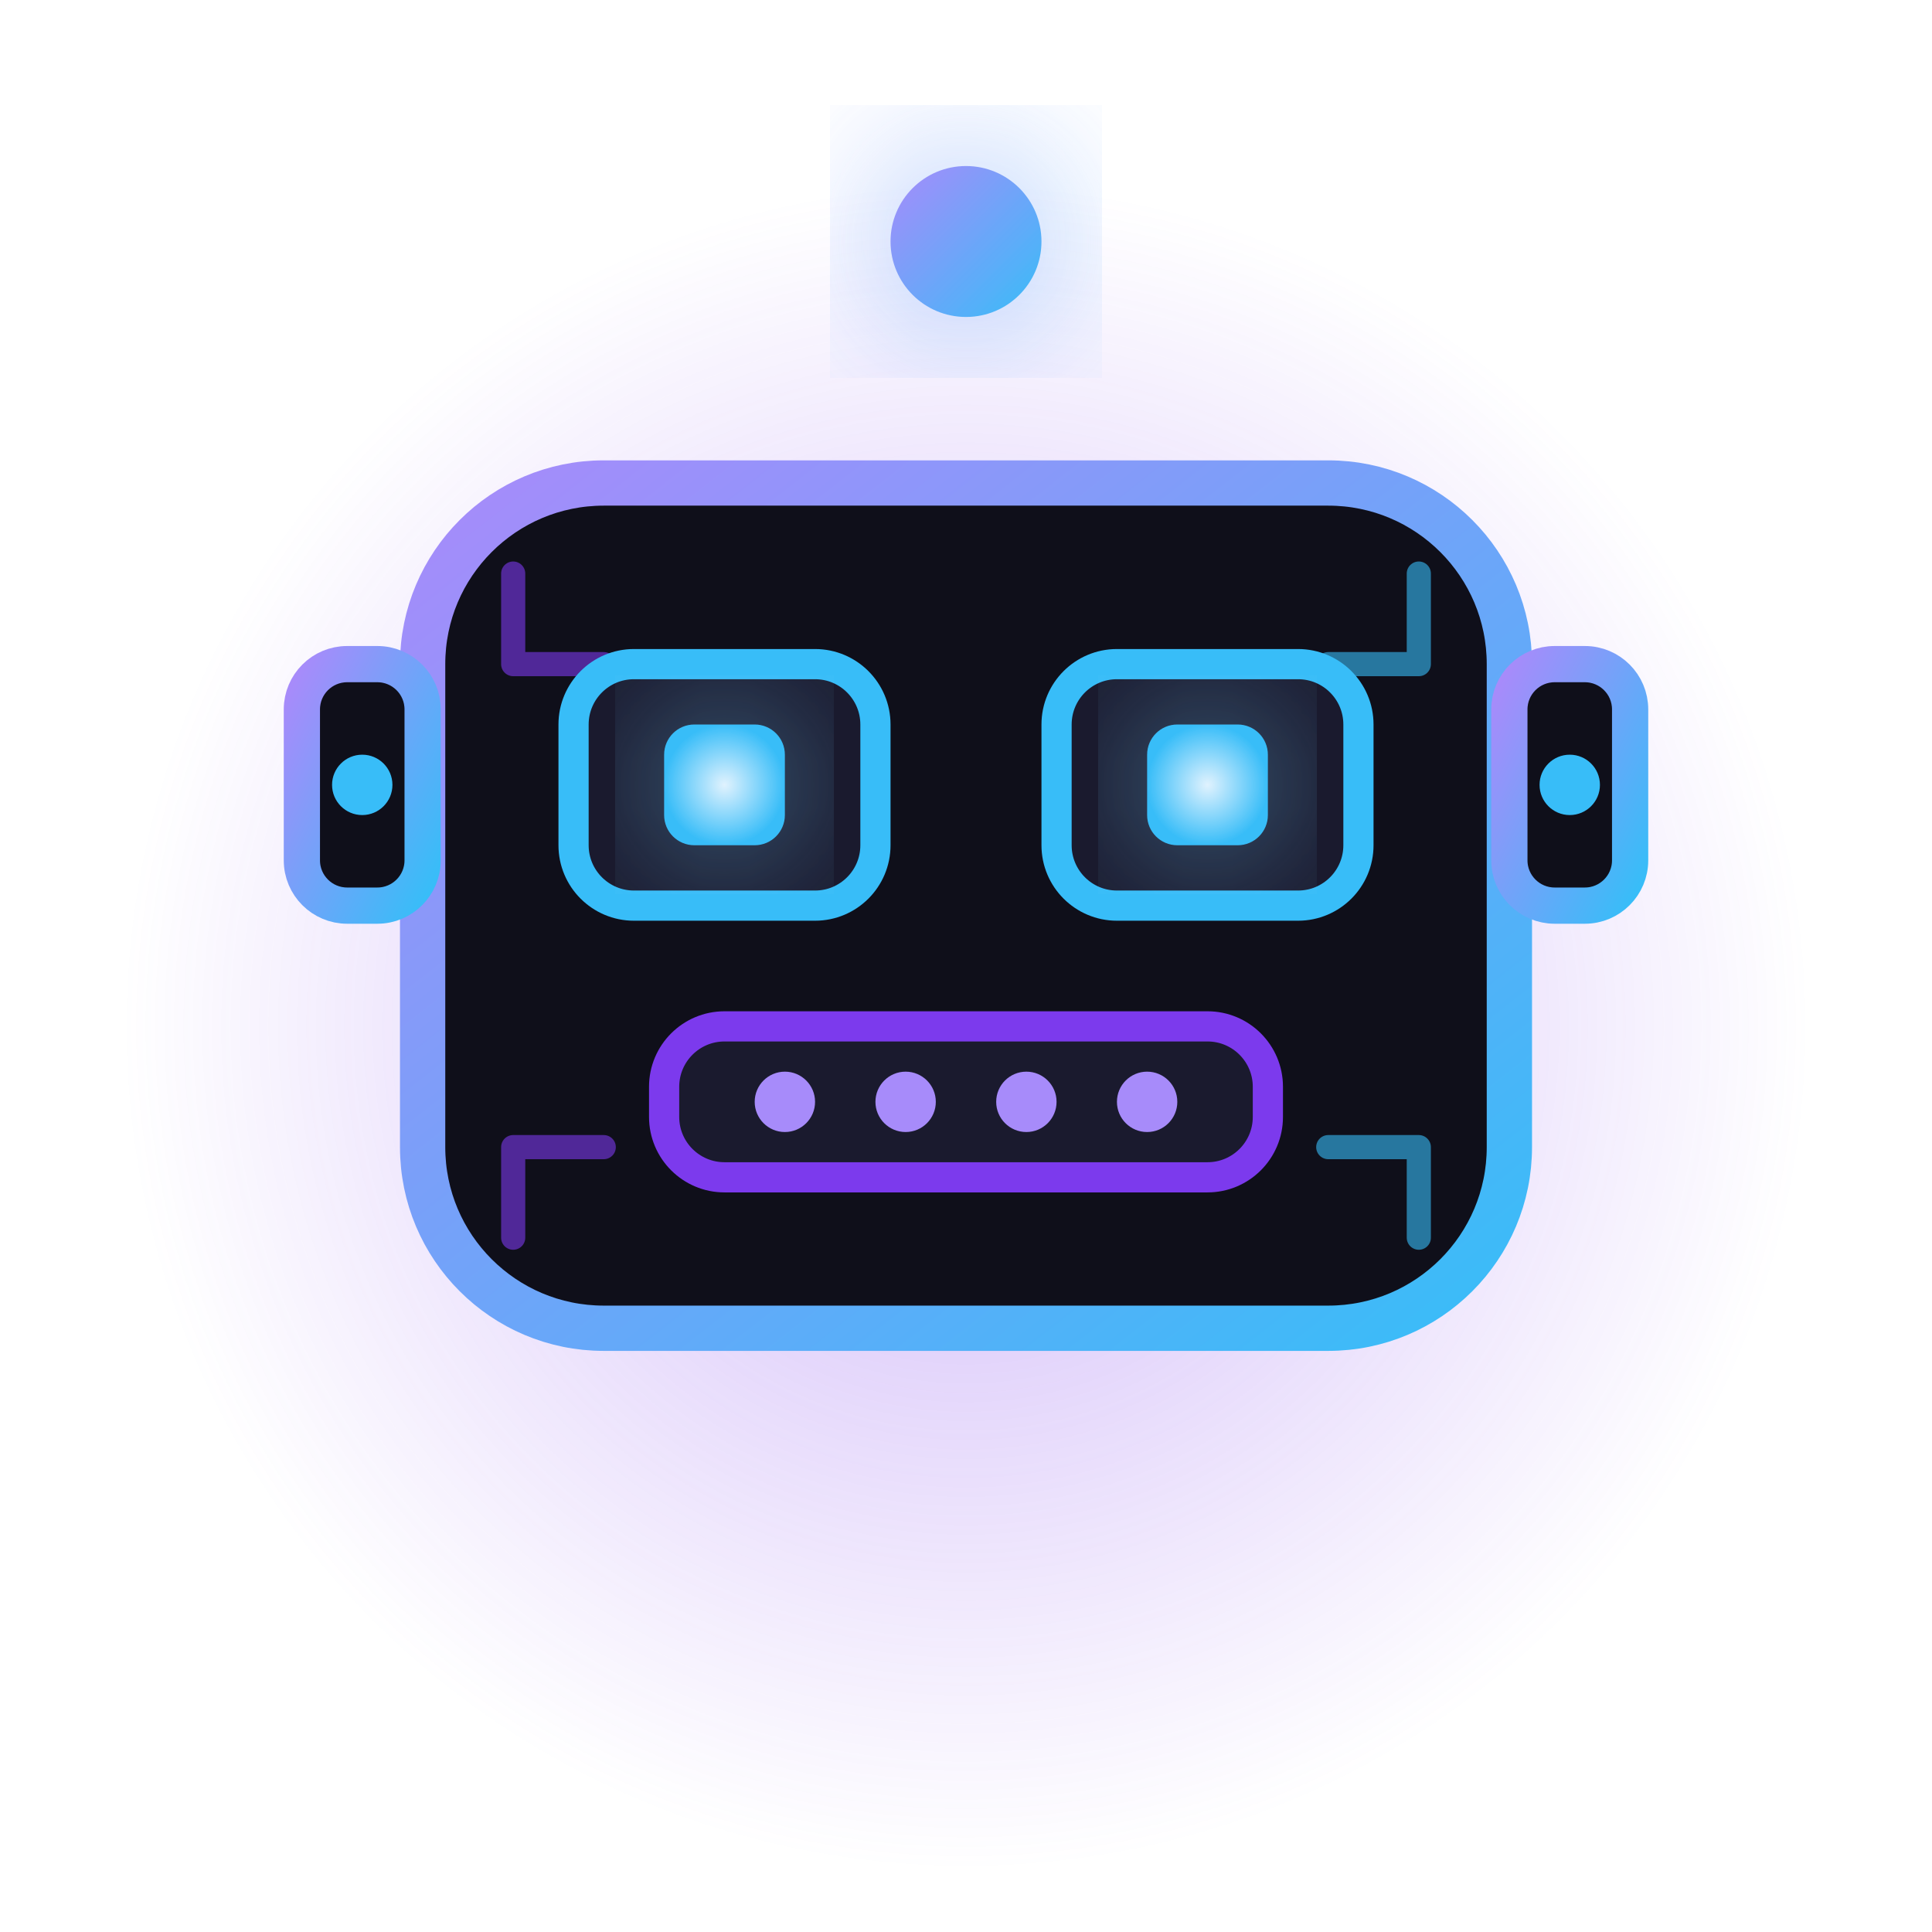
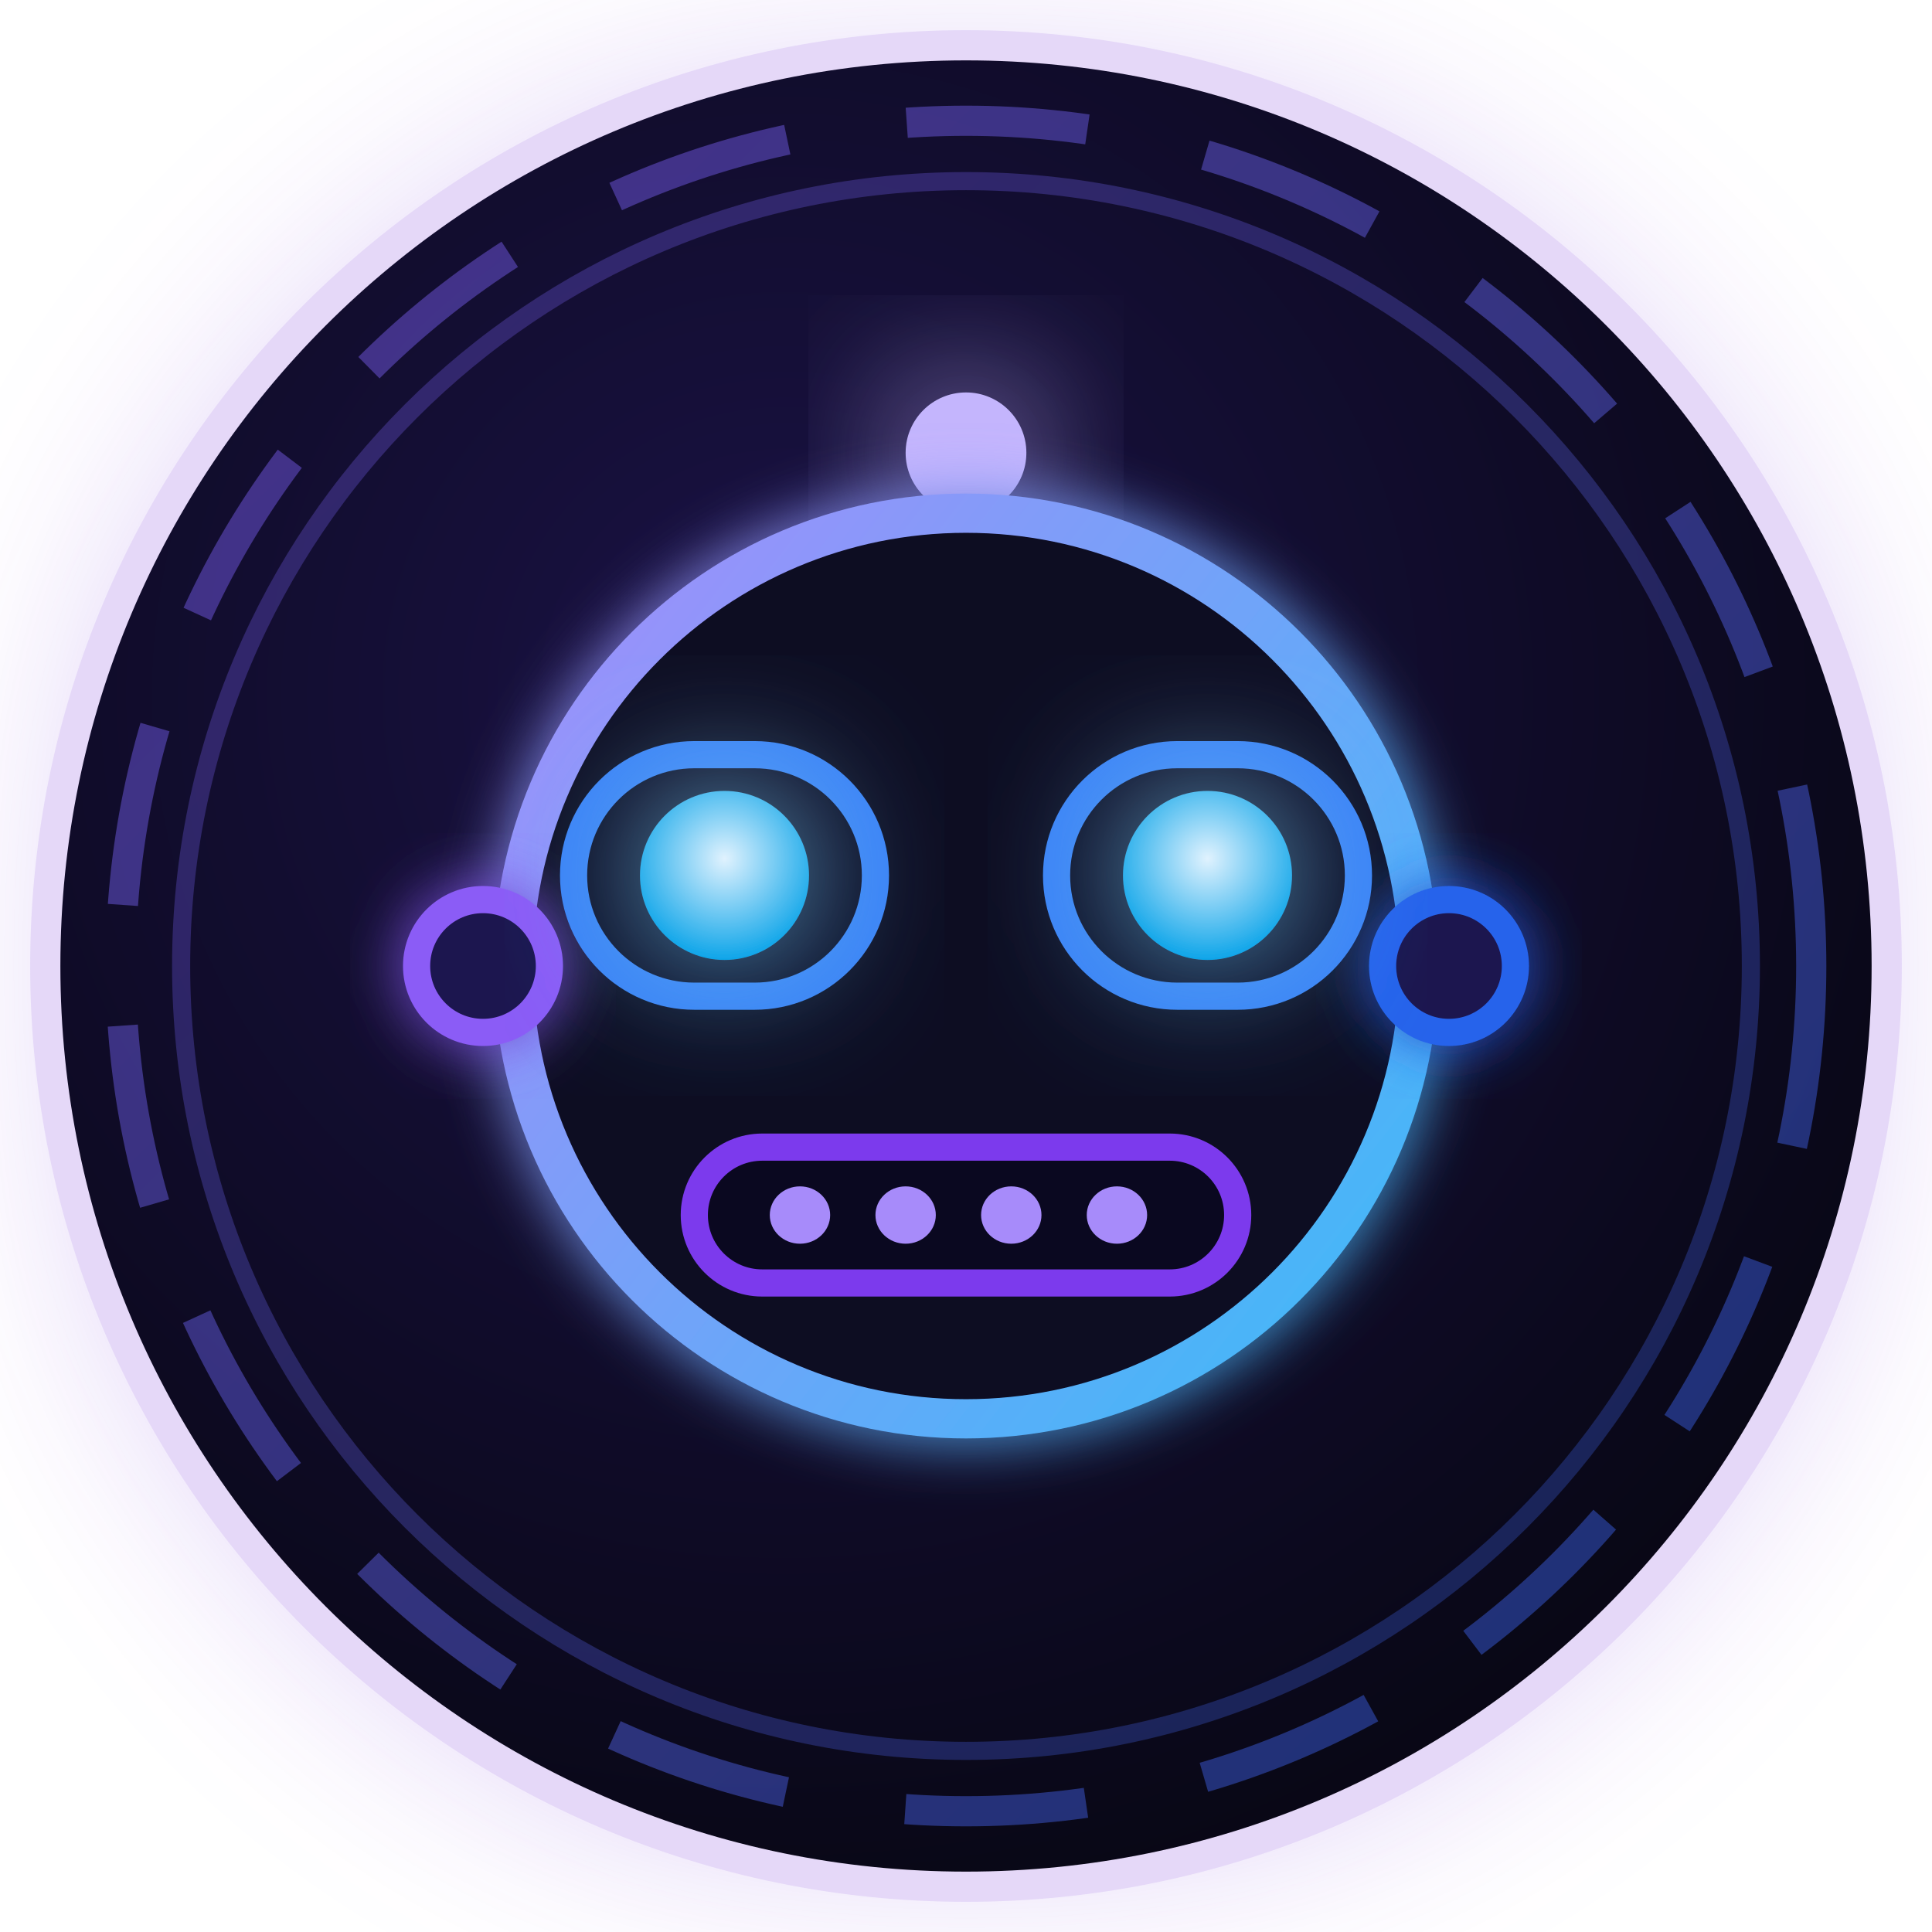
- <svg xmlns="http://www.w3.org/2000/svg" width="64" height="64" viewBox="0 0 64 64" fill="none" aria-label="Bot" role="img">
+ <svg xmlns="http://www.w3.org/2000/svg" width="64" height="64" viewBox="0 0 64 64" fill="none">
  <defs>
-     <filter id="bot-glow" x="-40%" y="-40%" width="180%" height="180%">
-       <feGaussianBlur stdDeviation="3" result="blur" />
+     <radialGradient id="bg" cx="40%" cy="35%" r="70%">
+       <stop offset="0%" stop-color="#1a1245" />
+       <stop offset="100%" stop-color="#080714" />
+     </radialGradient>
+     <linearGradient id="ring" x1="0" y1="0" x2="64" y2="64" gradientUnits="userSpaceOnUse">
+       <stop offset="0%" stop-color="#8b5cf6" />
+       <stop offset="50%" stop-color="#6366f1" />
+       <stop offset="100%" stop-color="#2563eb" />
+     </linearGradient>
+     <linearGradient id="head-stroke" x1="14" y1="18" x2="50" y2="46" gradientUnits="userSpaceOnUse">
+       <stop offset="0%" stop-color="#a78bfa" />
+       <stop offset="100%" stop-color="#38bdf8" />
+     </linearGradient>
+     <radialGradient id="eye-l" cx="50%" cy="40%" r="60%">
+       <stop offset="0%" stop-color="#e0f2fe" />
+       <stop offset="100%" stop-color="#0ea5e9" />
+     </radialGradient>
+     <radialGradient id="eye-r" cx="50%" cy="40%" r="60%">
+       <stop offset="0%" stop-color="#e0f2fe" />
+       <stop offset="100%" stop-color="#0ea5e9" />
+     </radialGradient>
+     <filter id="f-glow" x="-80%" y="-80%" width="260%" height="260%">
+       <feGaussianBlur stdDeviation="2.5" result="b" />
      <feMerge>
-         <feMergeNode in="blur" />
+         <feMergeNode in="b" />
        <feMergeNode in="SourceGraphic" />
      </feMerge>
    </filter>
-     <linearGradient id="bot-grad" x1="0" y1="0" x2="1" y2="1">
-       <stop offset="0%" stop-color="#a78bfa" />
-       <stop offset="100%" stop-color="#38bdf8" />
-     </linearGradient>
-     <radialGradient id="eye-grad" cx="50%" cy="50%" r="50%">
-       <stop offset="0%" stop-color="#e0f2fe" />
-       <stop offset="100%" stop-color="#38bdf8" />
-     </radialGradient>
-     <radialGradient id="pulse-grad" cx="50%" cy="50%" r="50%">
-       <stop offset="0%" stop-color="#7c3aed" stop-opacity="0.35" />
-       <stop offset="100%" stop-color="#7c3aed" stop-opacity="0" />
-     </radialGradient>
+     <filter id="f-soft" x="-50%" y="-50%" width="200%" height="200%">
+       <feGaussianBlur stdDeviation="1" result="b" />
+       <feMerge>
+         <feMergeNode in="b" />
+         <feMergeNode in="SourceGraphic" />
+       </feMerge>
+     </filter>
+     <filter id="f-outer" x="-20%" y="-20%" width="140%" height="140%">
+       <feGaussianBlur stdDeviation="3" result="b" />
+       <feMerge>
+         <feMergeNode in="b" />
+         <feMergeNode in="SourceGraphic" />
+       </feMerge>
+     </filter>
+     <clipPath id="head-clip">
+       <circle cx="32" cy="32" r="14" />
+     </clipPath>
  </defs>
  <style>
-     @keyframes bot-float {
-       0%, 100% { transform: translateY(0px); }
-       50%       { transform: translateY(-4px); }
+     @keyframes spin-ring {
+       from { transform: rotate(0deg); transform-origin: 32px 32px; }
+       to   { transform: rotate(360deg); transform-origin: 32px 32px; }
    }
-     @keyframes bot-pulse {
-       0%, 100% { opacity: 0.4; transform: scale(1); }
-       50%       { opacity: 1;   transform: scale(1.15); }
+     @keyframes blink {
+       0%,40%,60%,100% { transform: scaleY(1); }
+       50% { transform: scaleY(0.07); }
    }
-     @keyframes bot-blink {
-       0%, 44%, 56%, 100% { transform: scaleY(1); }
-       50%                 { transform: scaleY(0.08); }
+     @keyframes ant-pulse {
+       0%,100% { opacity:.35; transform:scale(1); }
+       50%      { opacity:1;   transform:scale(1.4); }
    }
-     @keyframes bot-glow-dot {
-       0%, 100% { opacity: 0.5; }
-       50%       { opacity: 1; }
+     @keyframes mouth-seq {
+       0%,100% { opacity:.2; transform:scaleY(.5); }
+       25%     { opacity:1;  transform:scaleY(1); }
    }
-     @keyframes bot-speaker-1 {
-       0%, 100% { opacity: 0.3; } 50% { opacity: 1; }
+     @keyframes outer-glow {
+       0%,100% { opacity:.3; }
+       50%     { opacity:.7; }
    }
-     @keyframes bot-speaker-2 {
-       0%, 100% { opacity: 0.3; } 50% { opacity: 1; }
+     @keyframes ear-ping {
+       0%,100% { opacity:.3; }
+       50%     { opacity:.85; }
    }
-     @keyframes bot-speaker-3 {
-       0%, 100% { opacity: 0.3; } 50% { opacity: 1; }
-     }
-     @keyframes bot-speaker-4 {
-       0%, 100% { opacity: 0.3; } 50% { opacity: 1; }
-     }
- 
-     .bot-float    { animation: bot-float 3s ease-in-out infinite; }
-     .bot-pulse    { animation: bot-pulse 2.4s ease-in-out infinite; transform-origin: 32px 34px; }
-     .bot-blink-l  { animation: bot-blink 4s ease-in-out infinite; transform-origin: 24px 26px; }
-     .bot-blink-r  { animation: bot-blink 4s ease-in-out infinite; transform-origin: 40px 26px; }
-     .bot-dot      { animation: bot-glow-dot 2.4s ease-in-out infinite; }
-     .bot-spk-1    { animation: bot-speaker-1 1.2s ease-in-out infinite 0s; }
-     .bot-spk-2    { animation: bot-speaker-2 1.2s ease-in-out infinite 0.2s; }
-     .bot-spk-3    { animation: bot-speaker-3 1.2s ease-in-out infinite 0.4s; }
-     .bot-spk-4    { animation: bot-speaker-4 1.2s ease-in-out infinite 0.6s; }
+     .spin  { animation: spin-ring 8s linear infinite; transform-origin: 32px 32px; }
+     .bl    { animation: blink 3.4s ease-in-out infinite;      transform-origin: 24px 29px; }
+     .br    { animation: blink 3.4s ease-in-out infinite .2s;  transform-origin: 40px 29px; }
+     .ant   { animation: ant-pulse 1.8s ease-in-out infinite;  transform-origin: 32px 8px; }
+     .m1    { animation: mouth-seq 1.0s ease-in-out infinite 0s; }
+     .m2    { animation: mouth-seq 1.0s ease-in-out infinite .18s; }
+     .m3    { animation: mouth-seq 1.0s ease-in-out infinite .36s; }
+     .m4    { animation: mouth-seq 1.0s ease-in-out infinite .54s; }
+     .ear-l { animation: ear-ping 2.4s ease-in-out infinite; }
+     .ear-r { animation: ear-ping 2.4s ease-in-out infinite .8s; }
+     .og    { animation: outer-glow 2.6s ease-in-out infinite; }
  </style>
-   <circle cx="32" cy="34" r="28" fill="url(#pulse-grad)" class="bot-pulse" />
-   <g class="bot-float">
-     <line x1="32" y1="10" x2="32" y2="16" stroke="url(#bot-grad)" stroke-width="2" stroke-linecap="round" />
-     <circle cx="32" cy="8" r="2.5" fill="url(#bot-grad)" filter="url(#bot-glow)" class="bot-dot" />
-     <rect x="14" y="16" width="36" height="28" rx="6" fill="#0f0f1a" stroke="url(#bot-grad)" stroke-width="1.5" />
-     <polyline points="17,19 17,22 20,22" fill="none" stroke="#7c3aed" stroke-width="0.8" stroke-opacity="0.6" stroke-linecap="round" stroke-linejoin="round" />
-     <polyline points="47,19 47,22 44,22" fill="none" stroke="#38bdf8" stroke-width="0.8" stroke-opacity="0.6" stroke-linecap="round" stroke-linejoin="round" />
-     <polyline points="17,41 17,38 20,38" fill="none" stroke="#7c3aed" stroke-width="0.8" stroke-opacity="0.6" stroke-linecap="round" stroke-linejoin="round" />
-     <polyline points="47,41 47,38 44,38" fill="none" stroke="#38bdf8" stroke-width="0.8" stroke-opacity="0.6" stroke-linecap="round" stroke-linejoin="round" />
-     <line x1="28" y1="38" x2="36" y2="38" stroke="#a78bfa" stroke-width="0.8" stroke-opacity="0.5" stroke-linecap="round" />
-     <rect x="19" y="22" width="10" height="8" rx="2" fill="#1a1a2e" stroke="#38bdf8" stroke-width="1" />
-     <rect x="35" y="22" width="10" height="8" rx="2" fill="#1a1a2e" stroke="#38bdf8" stroke-width="1" />
-     <rect x="22" y="24" width="4" height="4" rx="1" fill="url(#eye-grad)" filter="url(#bot-glow)" class="bot-blink-l" />
-     <rect x="38" y="24" width="4" height="4" rx="1" fill="url(#eye-grad)" filter="url(#bot-glow)" class="bot-blink-r" />
-     <rect x="22" y="34" width="20" height="5" rx="2" fill="#1a1a2e" stroke="#7c3aed" stroke-width="1" />
-     <circle cx="26" cy="36.5" r="1" fill="#a78bfa" class="bot-spk-1" />
-     <circle cx="30" cy="36.5" r="1" fill="#a78bfa" class="bot-spk-2" />
-     <circle cx="34" cy="36.5" r="1" fill="#a78bfa" class="bot-spk-3" />
-     <circle cx="38" cy="36.5" r="1" fill="#a78bfa" class="bot-spk-4" />
-     <rect x="10" y="22" width="4" height="8" rx="1.5" fill="#0f0f1a" stroke="url(#bot-grad)" stroke-width="1.2" />
-     <rect x="50" y="22" width="4" height="8" rx="1.5" fill="#0f0f1a" stroke="url(#bot-grad)" stroke-width="1.2" />
-     <circle cx="12" cy="26" r="1" fill="#38bdf8" class="bot-dot" />
-     <circle cx="52" cy="26" r="1" fill="#38bdf8" class="bot-dot" />
+   <circle class="og" cx="32" cy="32" r="31" fill="#6d28d9" opacity=".18" filter="url(#f-outer)" />
+   <circle cx="32" cy="32" r="30" fill="url(#bg)" />
+   <circle class="spin" cx="32" cy="32" r="28" fill="none" stroke="url(#ring)" stroke-width="1" stroke-dasharray="6 4" stroke-opacity=".45" />
+   <circle cx="32" cy="32" r="26" fill="none" stroke="url(#ring)" stroke-width=".6" stroke-opacity=".3" />
+   <line x1="32" y1="16" x2="32" y2="20" stroke="#a78bfa" stroke-width="1.4" stroke-linecap="round" filter="url(#f-soft)" />
+   <circle class="ant" cx="32" cy="15" r="2" fill="#c4b5fd" filter="url(#f-glow)" />
+   <circle cx="32" cy="32" r="15" fill="#0d0b24" stroke="url(#head-stroke)" stroke-width="1.3" filter="url(#f-soft)" />
+   <circle class="ear-l" cx="16" cy="32" r="2.2" fill="#1e1650" stroke="#8b5cf6" stroke-width=".9" filter="url(#f-soft)" />
+   <circle class="ear-r" cx="48" cy="32" r="2.2" fill="#1e1650" stroke="#2563eb" stroke-width=".9" filter="url(#f-soft)" />
+   <rect x="19" y="25" width="10" height="8" rx="4" fill="#0a0820" stroke="#3b82f6" stroke-width=".9" />
+   <rect x="35" y="25" width="10" height="8" rx="4" fill="#0a0820" stroke="#3b82f6" stroke-width=".9" />
+   <g class="bl">
+     <circle cx="24" cy="29" r="2.8" fill="url(#eye-l)" filter="url(#f-glow)" />
  </g>
+   <g class="br">
+     <circle cx="40" cy="29" r="2.8" fill="url(#eye-r)" filter="url(#f-glow)" />
+   </g>
+   <rect x="23" y="38" width="18" height="4.5" rx="2.25" fill="#0a0820" stroke="#7c3aed" stroke-width=".9" />
+   <rect class="m1" x="25.5" y="39.3" width="2" height="1.9" rx="1" fill="#a78bfa" />
+   <rect class="m2" x="29" y="39.3" width="2" height="1.9" rx="1" fill="#a78bfa" />
+   <rect class="m3" x="32.5" y="39.3" width="2" height="1.9" rx="1" fill="#a78bfa" />
+   <rect class="m4" x="36" y="39.3" width="2" height="1.9" rx="1" fill="#a78bfa" />
</svg>
